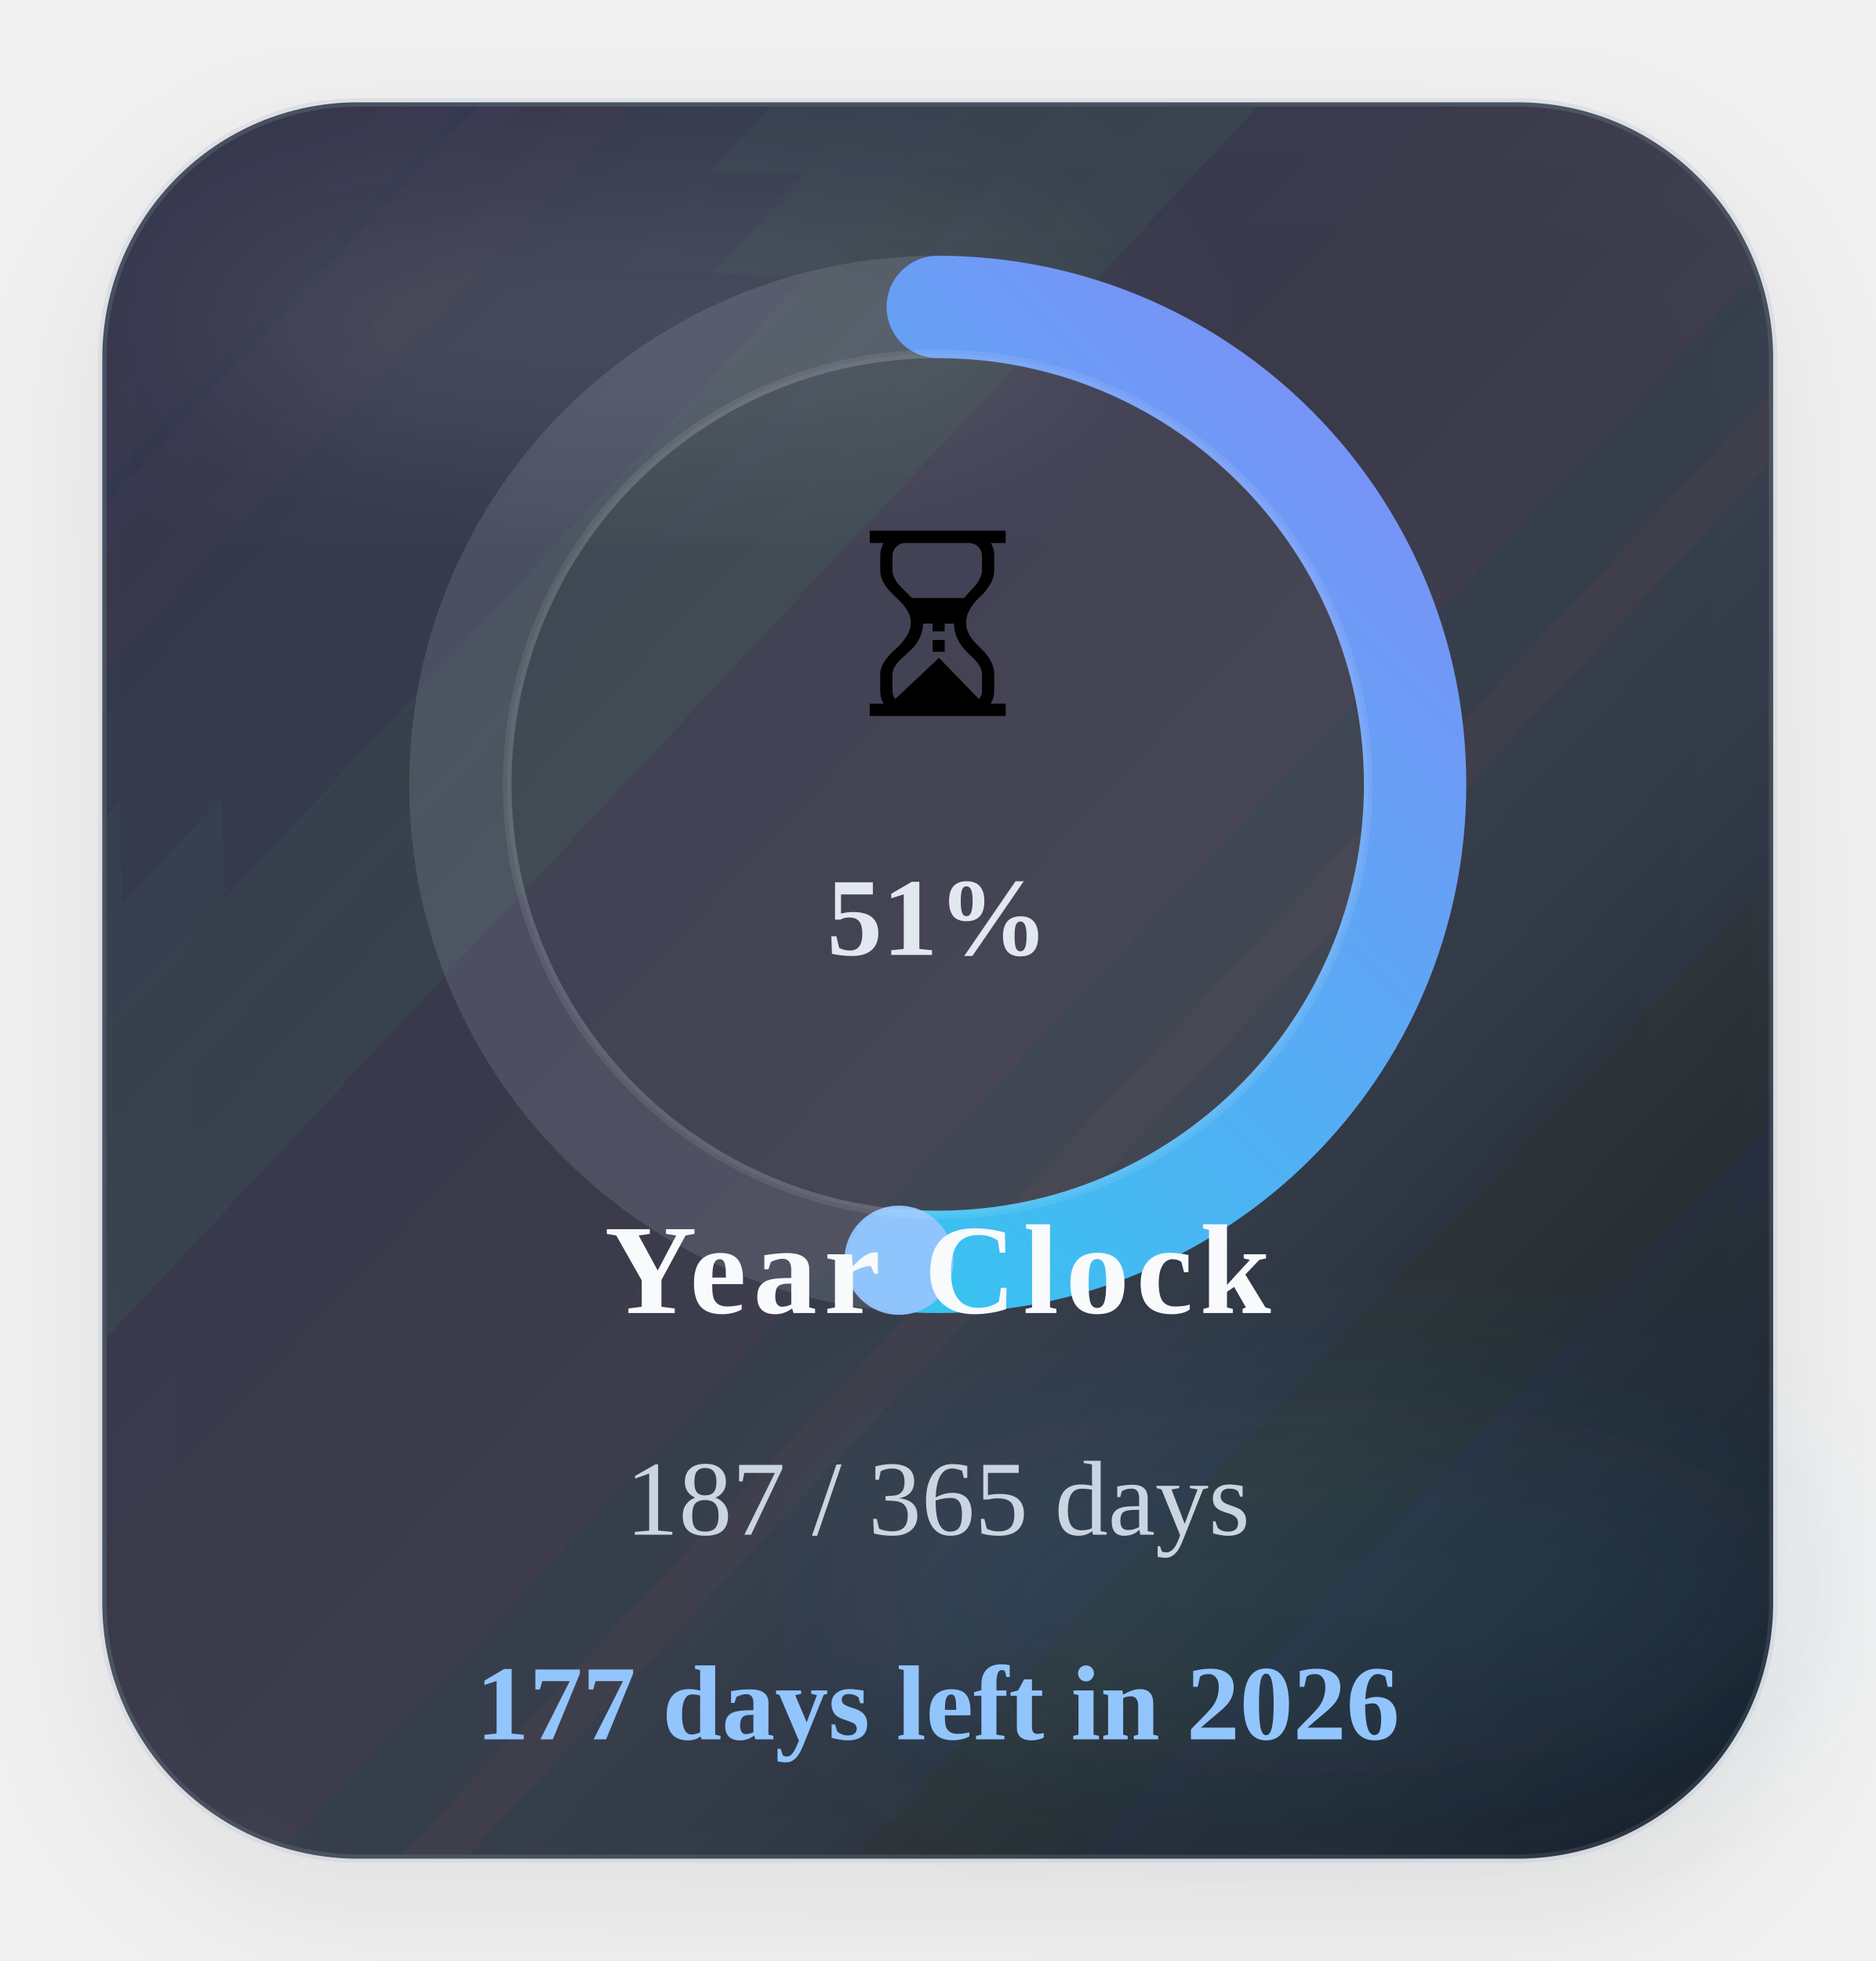
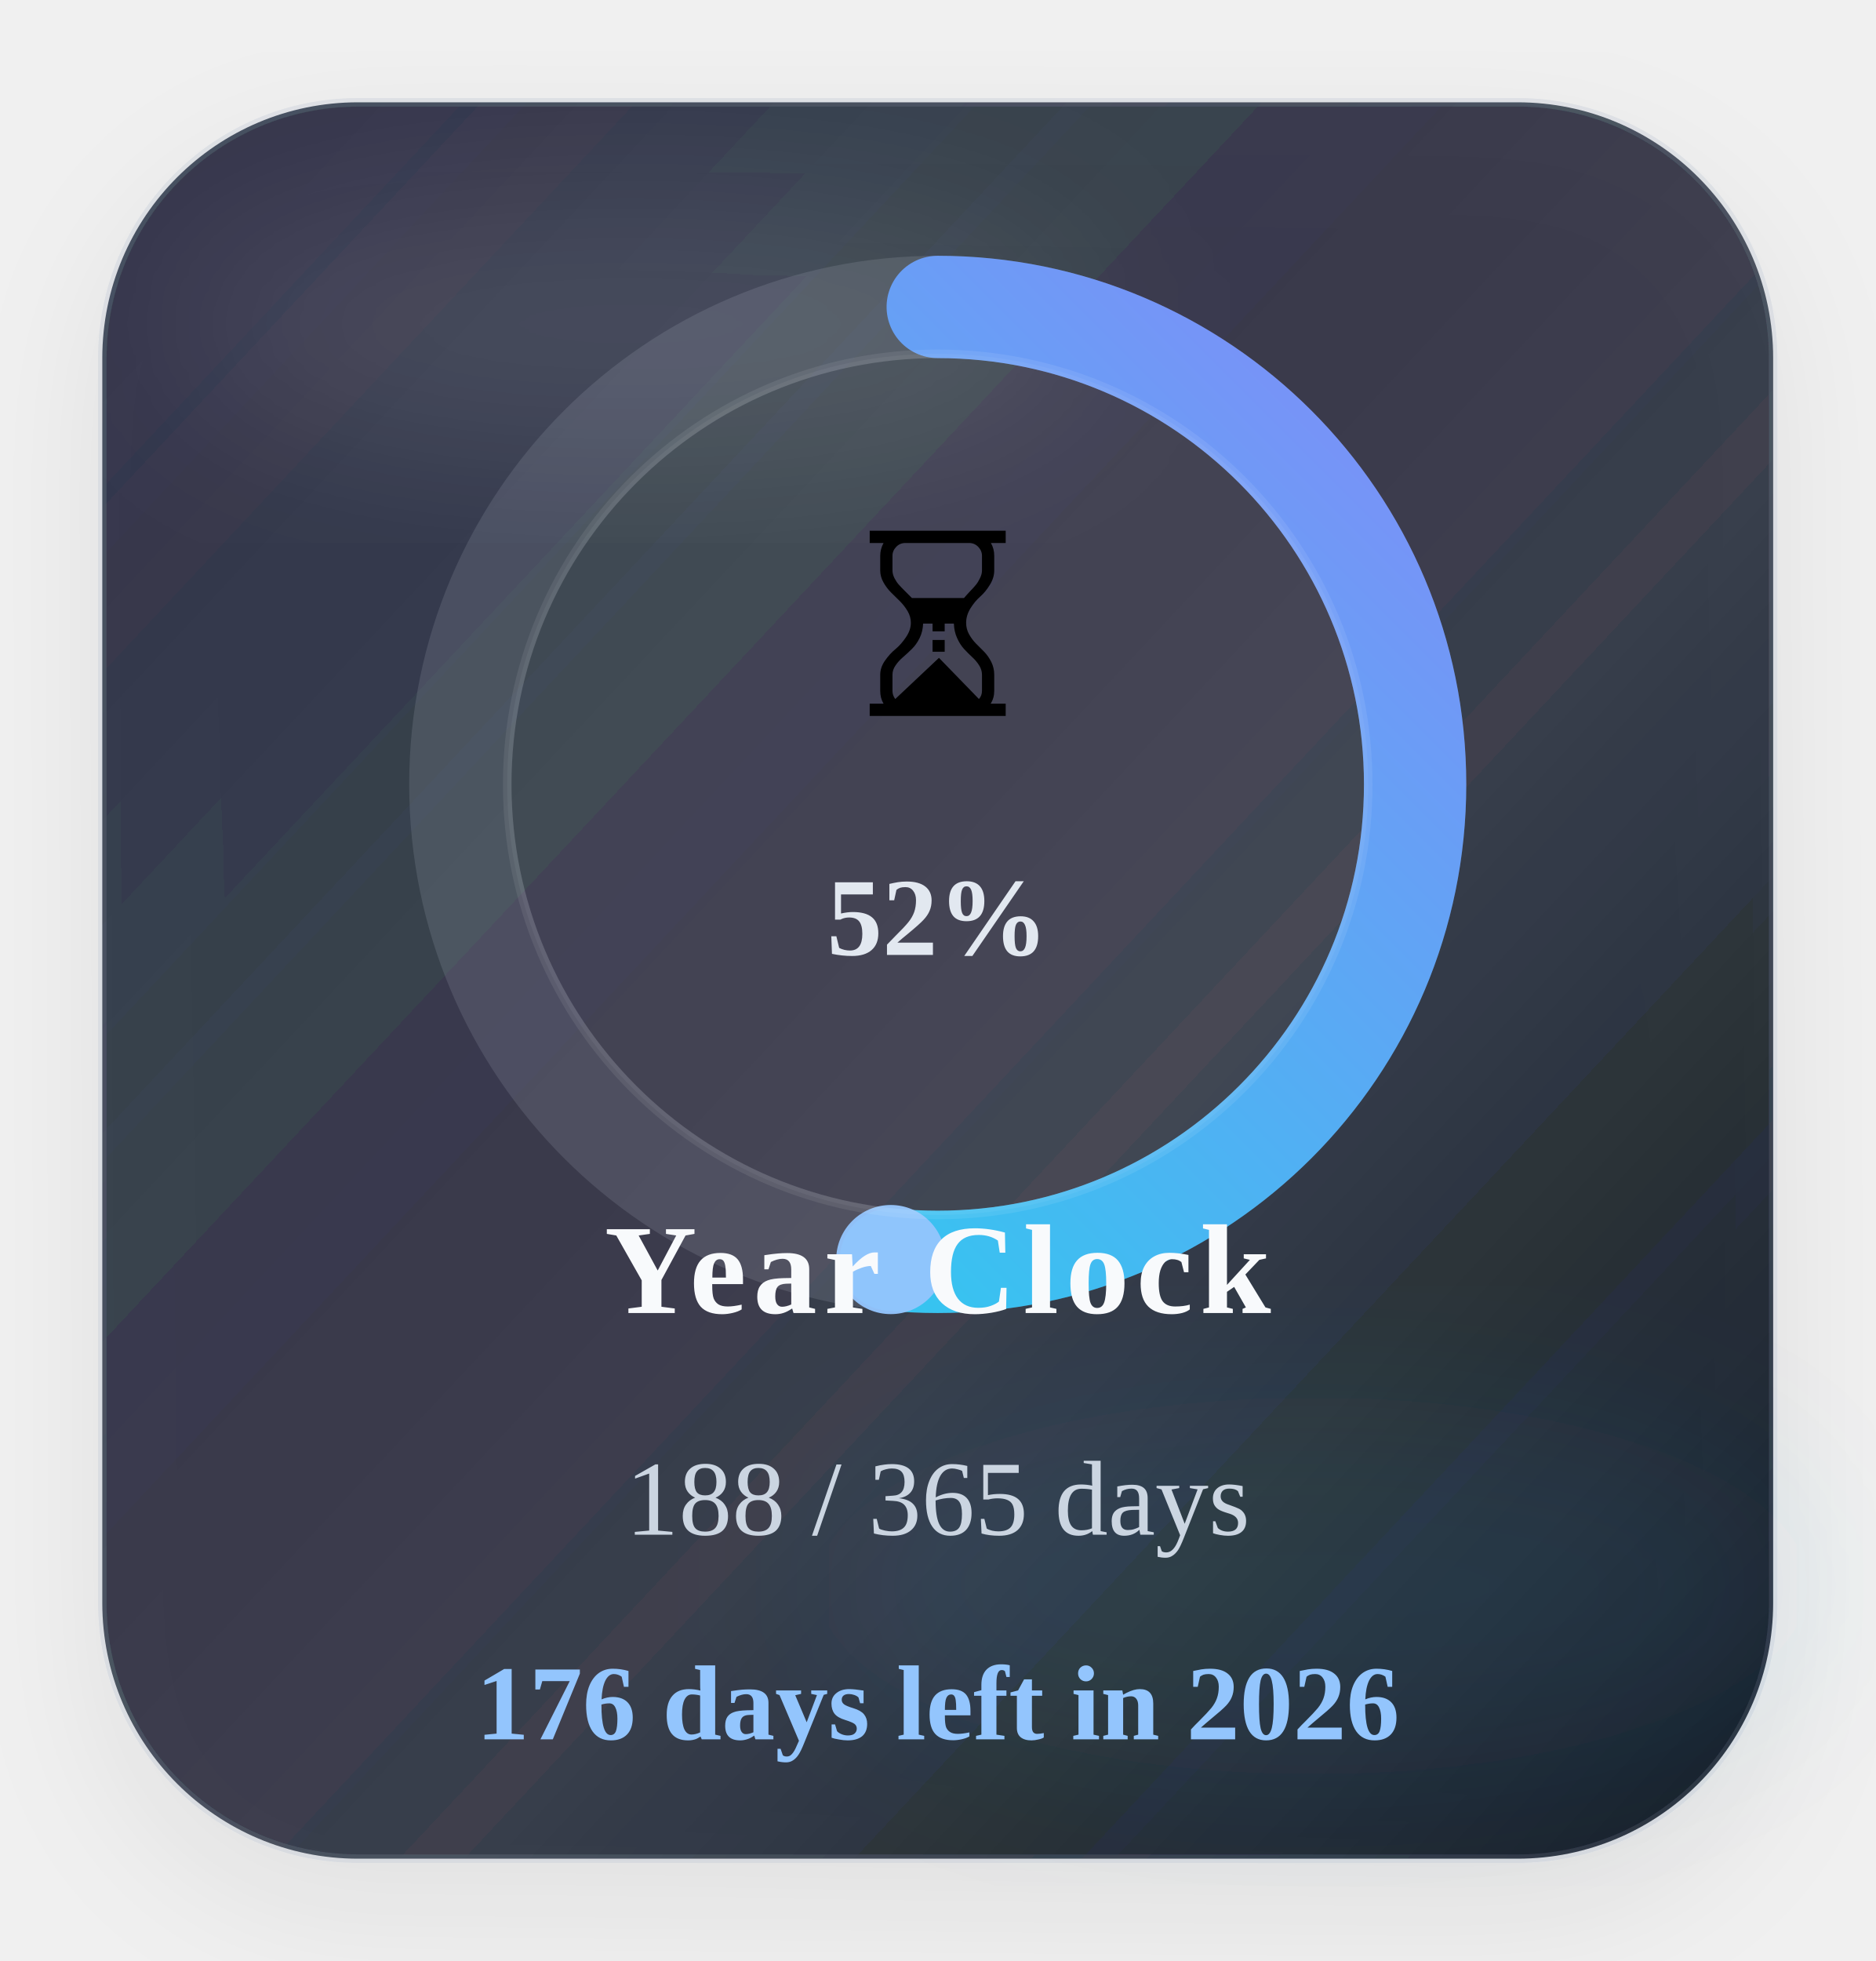
<svg xmlns="http://www.w3.org/2000/svg" width="220" height="230" viewBox="0 0 220 230" role="img" aria-label="Time progress for 2026">
  <defs>
    <linearGradient id="timeGradient" x1="0%" y1="0%" x2="100%" y2="100%">
      <stop offset="0%" stop-color="#22d3ee" />
      <stop offset="100%" stop-color="#818cf8" />
    </linearGradient>
    <linearGradient id="timeCard" x1="0%" y1="0%" x2="100%" y2="100%">
      <stop offset="0%" stop-color="#1c2537" stop-opacity="0.88" />
      <stop offset="60%" stop-color="#111827" stop-opacity="0.8" />
      <stop offset="100%" stop-color="#0b1220" stop-opacity="0.96" />
    </linearGradient>
    <filter id="timeShadow" x="-25%" y="-25%" width="150%" height="150%">
      <feDropShadow dx="0" dy="6" stdDeviation="8" flood-color="#020617" flood-opacity="0.08" />
    </filter>
    <filter id="timeBlur" x="-30%" y="-30%" width="160%" height="160%">
      <feGaussianBlur stdDeviation="10" />
    </filter>
  </defs>
  <rect x="12" y="12" width="196" height="206" rx="30" fill="url(#timeCard)" stroke="#94a3b8" stroke-opacity="0.18" filter="url(#timeShadow)" />
  <ellipse cx="74" cy="38" rx="54" ry="16" fill="#ffffff" fill-opacity="0.09" filter="url(#timeBlur)" />
  <ellipse cx="154" cy="186" rx="58" ry="22" fill="#38bdf8" fill-opacity="0.08" filter="url(#timeBlur)" />
  <circle class="ring-track" cx="110" cy="92" r="56" fill="none" stroke="#cbd5e1" stroke-opacity="0.14" stroke-width="12" />
-   <circle class="progress-ring" cx="110" cy="92" r="56" fill="none" stroke="url(#timeGradient)" stroke-width="12" stroke-linecap="round" stroke-dasharray="351.86" stroke-dashoffset="171.37" data-target-offset="171.37" data-ring-length="351.86" transform="rotate(-90 110 92)" />
-   <circle class="progress-endcap" cx="105.45" cy="147.81" r="6.4" fill="#93c5fd" fill-opacity="0.96" data-center-x="110" data-center-y="92" data-radius="56" data-target-angle="94.6652" />
+   <circle class="progress-ring" cx="110" cy="92" r="56" fill="none" stroke="url(#timeGradient)" stroke-width="12" stroke-linecap="round" stroke-dasharray="351.86" stroke-dashoffset="170.41" data-target-offset="170.41" data-ring-length="351.86" transform="rotate(-90 110 92)" />
+   <circle class="progress-endcap" cx="104.49" cy="147.73" r="6.4" fill="#93c5fd" fill-opacity="0.96" data-center-x="110" data-center-y="92" data-radius="56" data-target-angle="95.6515" />
  <circle class="ring-core" cx="110" cy="92" r="50.5" fill="#ffffff" fill-opacity="0.05" stroke="#ffffff" stroke-opacity="0.08" />
  <text class="progress-emoji" x="110" y="84" text-anchor="middle" font-size="30">⏳</text>
-   <text class="progress-percent" x="110" y="112" text-anchor="middle" font-size="13" font-weight="700" fill="#e2e8f0">51%</text>
+   <text class="progress-percent" x="110" y="112" text-anchor="middle" font-size="13" font-weight="700" fill="#e2e8f0">52%</text>
  <text class="progress-label" x="110" y="154" text-anchor="middle" font-size="15" font-weight="700" letter-spacing="0.8" fill="#f8fafc">Year Clock</text>
-   <text class="progress-value" x="110" y="180" text-anchor="middle" font-size="12.5" fill="#cbd5e1">187 / 365 days</text>
-   <text class="progress-status" data-status-state="remaining" x="110" y="204" text-anchor="middle" font-size="12.5" font-weight="700" fill="#93c5fd">177 days left in 2026</text>
+   <text class="progress-value" x="110" y="180" text-anchor="middle" font-size="12.5" fill="#cbd5e1">188 / 365 days</text>
+   <text class="progress-status" data-status-state="remaining" x="110" y="204" text-anchor="middle" font-size="12.5" font-weight="700" fill="#93c5fd">176 days left in 2026</text>
</svg>
